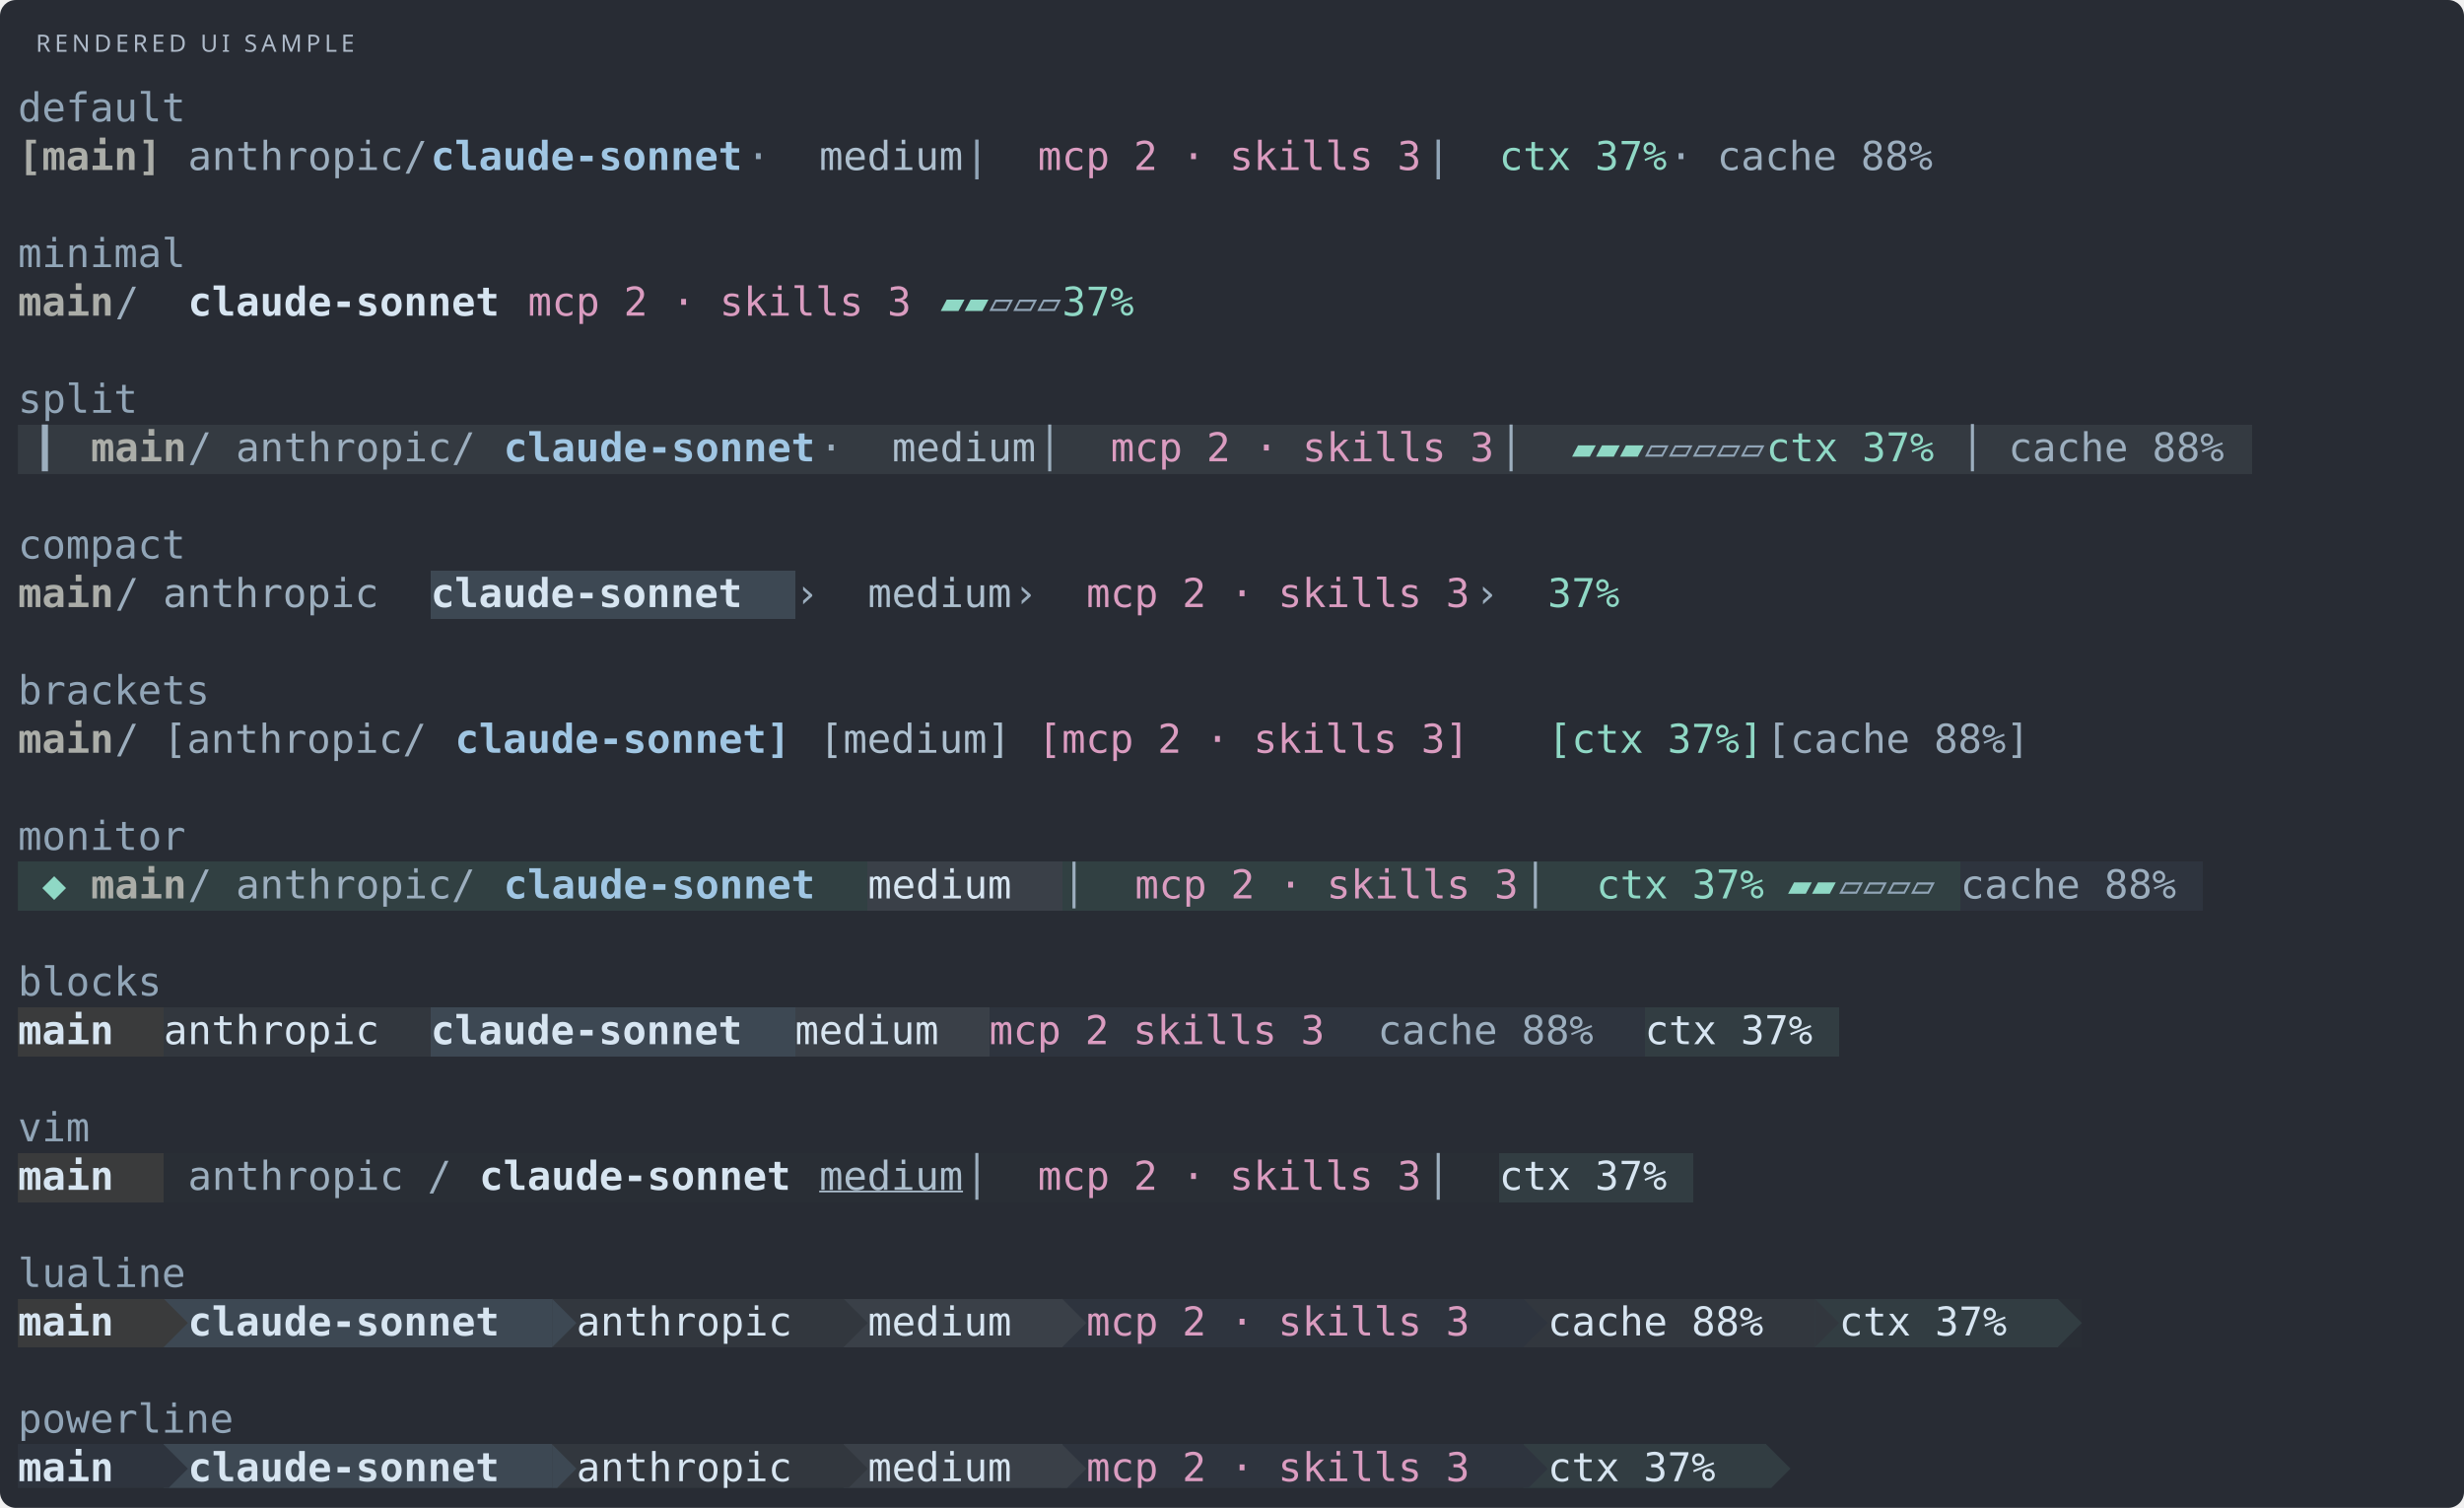
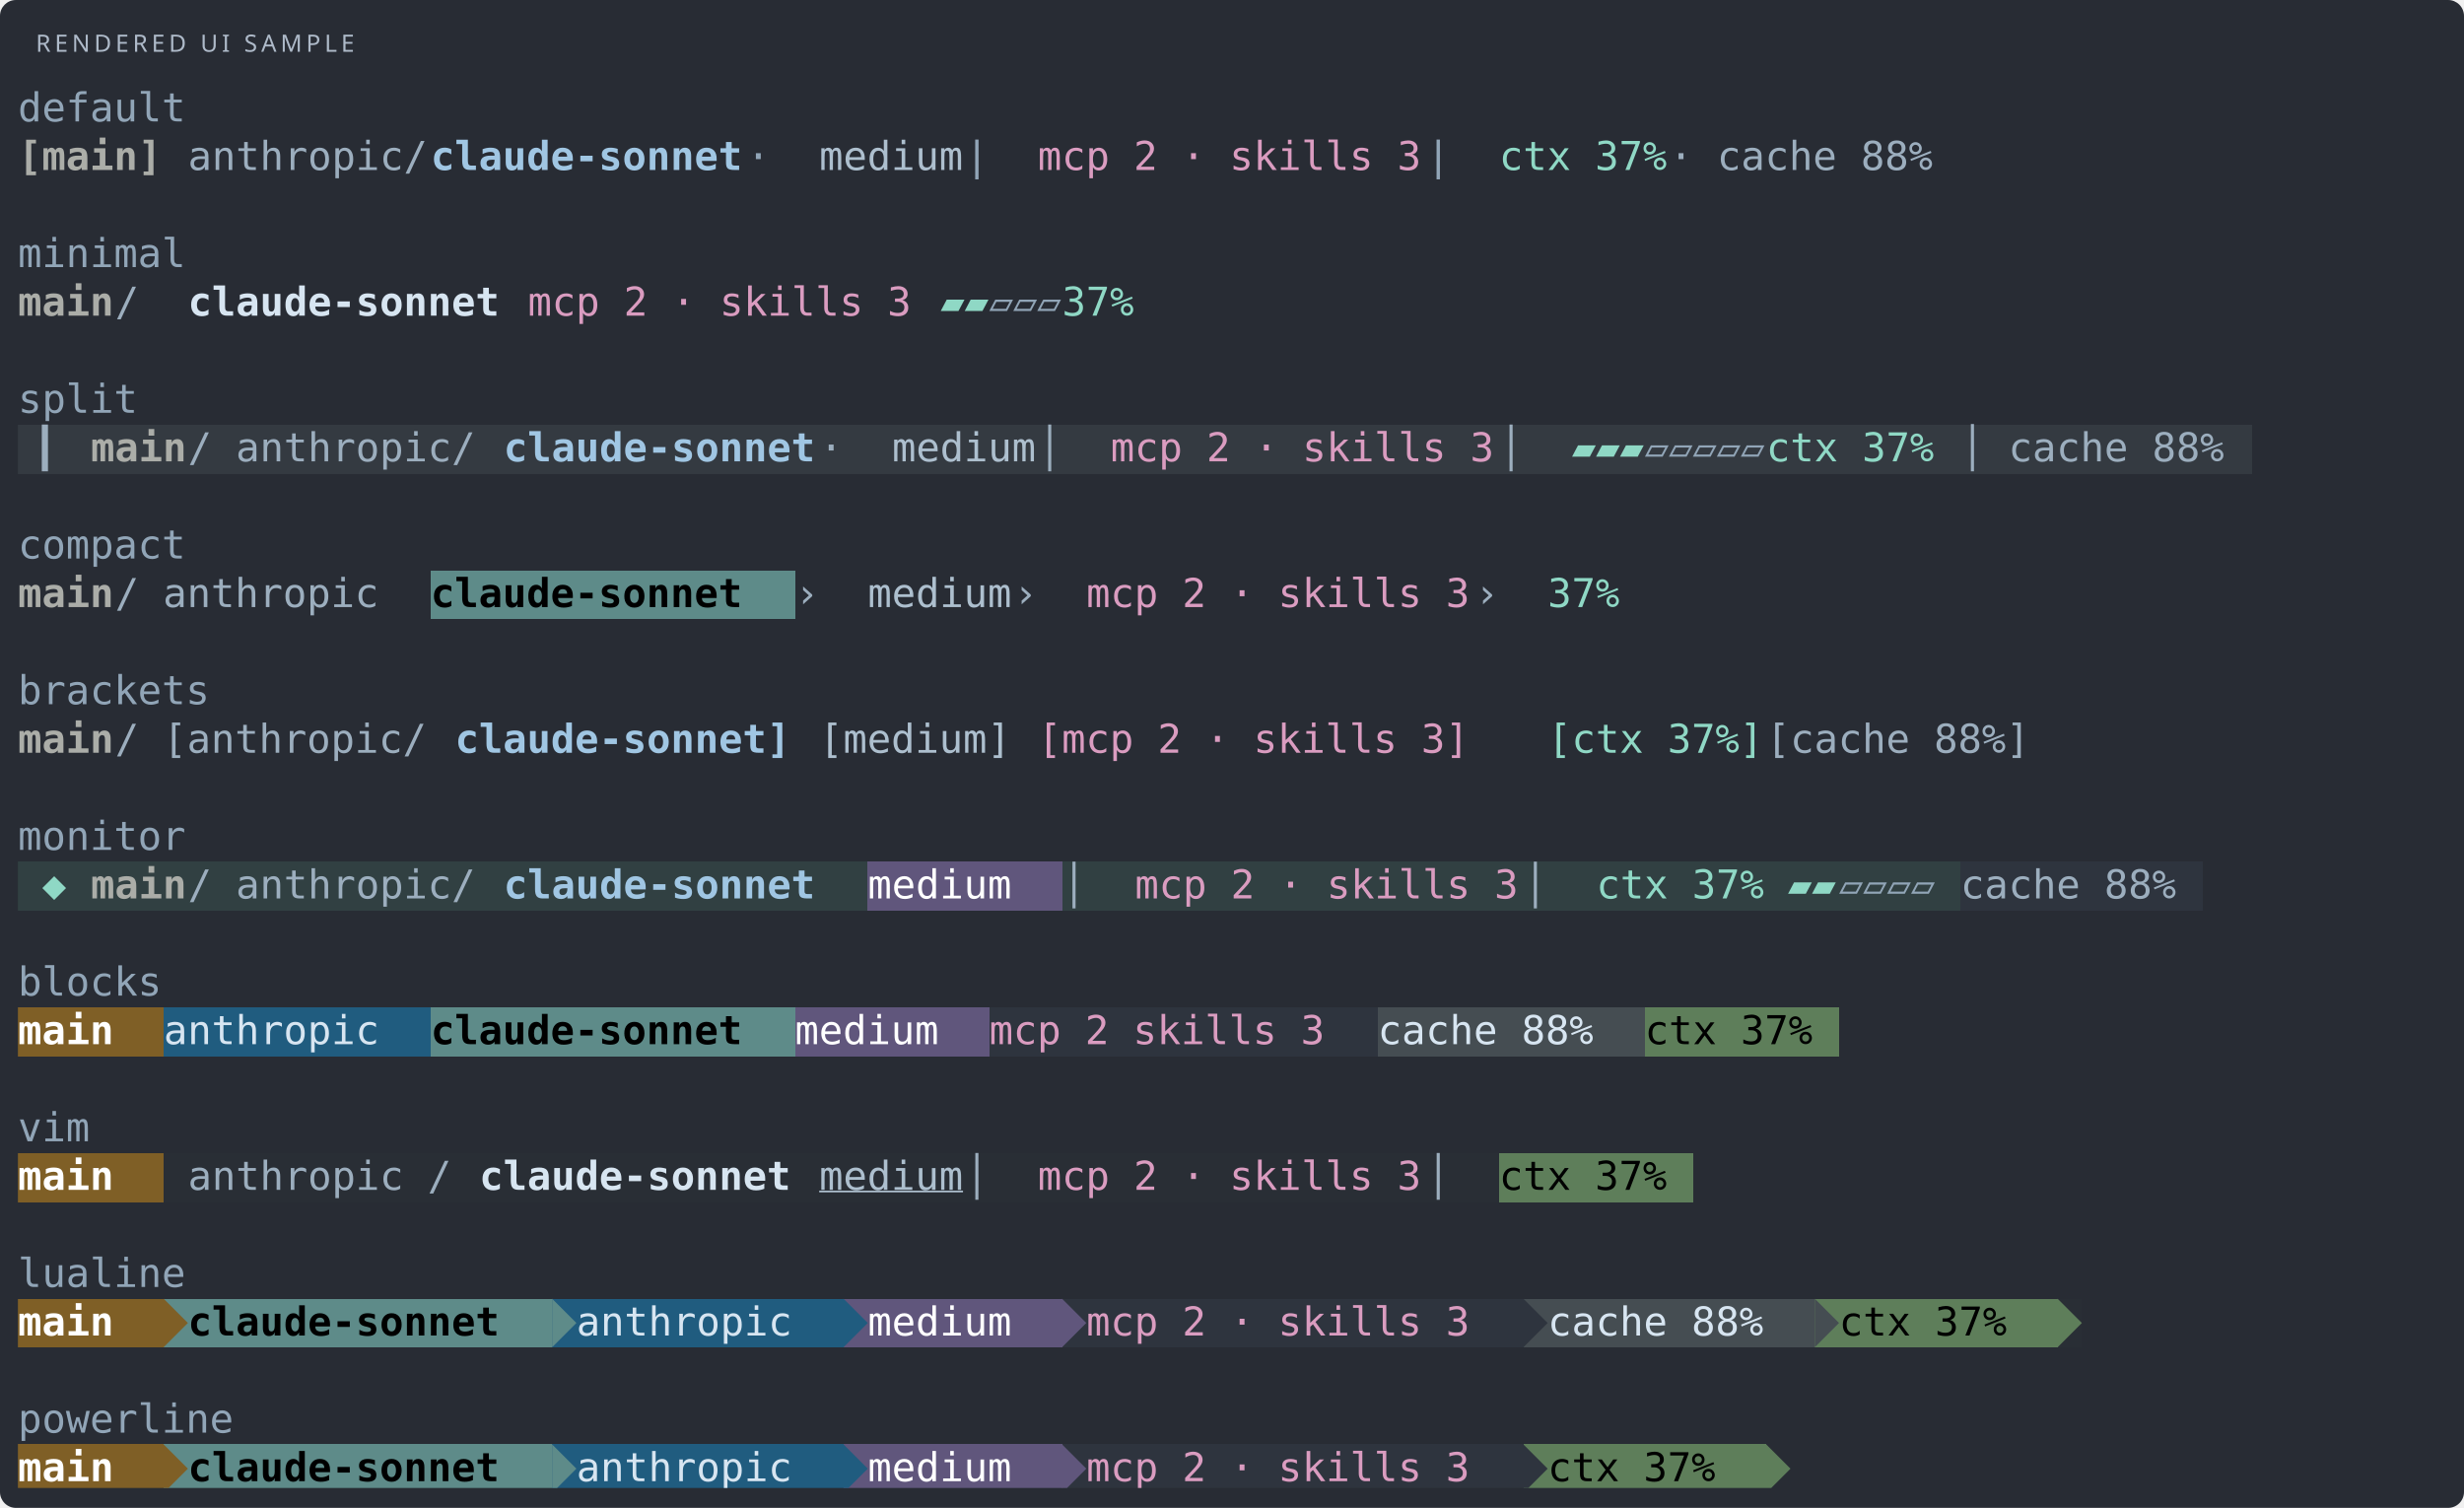
<svg xmlns="http://www.w3.org/2000/svg" viewBox="0 0 1238 757.6">
  <style>
.appearance-statusbars-matrix {font-family:monospace;font-size:20px;line-height:24.4px}
.appearance-statusbars-r1 { fill: #91a5b7 }
.appearance-statusbars-r2 { fill: #abb2bf }
.appearance-statusbars-r3 { fill: #abada8;font-weight: bold }
.appearance-statusbars-r4 { fill: #9caebe }
.appearance-statusbars-r5 { fill: #a0c6e3;font-weight: bold }
.appearance-statusbars-r6 { fill: #adbfce }
.appearance-statusbars-r7 { fill: #da9cc0 }
.appearance-statusbars-r8 { fill: #8fd8c5 }
.appearance-statusbars-r9 { fill: #d7e5f1;font-weight: bold }
.appearance-statusbars-r10 { fill: #d7e5f1 }
- .appearance-statusbars-r11 { fill: #adbfce;text-decoration: underline; }
- .appearance-statusbars-r12 { fill: #3a3b3c }
- .appearance-statusbars-r13 { fill: #3d4853 }
- .appearance-statusbars-r14 { fill: #32373e }
- .appearance-statusbars-r15 { fill: #3a4048 }
- .appearance-statusbars-r16 { fill: #2e343e }
- .appearance-statusbars-r17 { fill: #323d42 }
+ .appearance-statusbars-r11 { fill: #000000;font-weight: bold }
+ .appearance-statusbars-r12 { fill: #ffffff }
+ .appearance-statusbars-r13 { fill: #ffffff;font-weight: bold }
+ .appearance-statusbars-r14 { fill: #000000 }
+ .appearance-statusbars-r15 { fill: #adbfce;text-decoration: underline; }
+ .appearance-statusbars-r16 { fill: #7f5f26 }
+ .appearance-statusbars-r17 { fill: #5e8b89 }
+ .appearance-statusbars-r18 { fill: #205c7f }
+ .appearance-statusbars-r19 { fill: #60567c }
+ .appearance-statusbars-r20 { fill: #2e343e }
+ .appearance-statusbars-r21 { fill: #454d52 }
+ .appearance-statusbars-r22 { fill: #5e7e5a }
</style>
  <defs>
    <clipPath id="appearance-statusbars-clip-terminal">
      <rect width="1219.0" height="706.6" />
    </clipPath>
    <clipPath id="appearance-statusbars-line-0">
      <rect x="0" y="1.5" width="1220" height="24.65" />
    </clipPath>
    <clipPath id="appearance-statusbars-line-1">
      <rect x="0" y="25.9" width="1220" height="24.65" />
    </clipPath>
    <clipPath id="appearance-statusbars-line-2">
      <rect x="0" y="50.3" width="1220" height="24.65" />
    </clipPath>
    <clipPath id="appearance-statusbars-line-3">
      <rect x="0" y="74.7" width="1220" height="24.65" />
    </clipPath>
    <clipPath id="appearance-statusbars-line-4">
      <rect x="0" y="99.1" width="1220" height="24.65" />
    </clipPath>
    <clipPath id="appearance-statusbars-line-5">
      <rect x="0" y="123.5" width="1220" height="24.65" />
    </clipPath>
    <clipPath id="appearance-statusbars-line-6">
      <rect x="0" y="147.9" width="1220" height="24.65" />
    </clipPath>
    <clipPath id="appearance-statusbars-line-7">
      <rect x="0" y="172.3" width="1220" height="24.65" />
    </clipPath>
    <clipPath id="appearance-statusbars-line-8">
      <rect x="0" y="196.7" width="1220" height="24.65" />
    </clipPath>
    <clipPath id="appearance-statusbars-line-9">
      <rect x="0" y="221.1" width="1220" height="24.65" />
    </clipPath>
    <clipPath id="appearance-statusbars-line-10">
      <rect x="0" y="245.5" width="1220" height="24.65" />
    </clipPath>
    <clipPath id="appearance-statusbars-line-11">
      <rect x="0" y="269.9" width="1220" height="24.65" />
    </clipPath>
    <clipPath id="appearance-statusbars-line-12">
      <rect x="0" y="294.3" width="1220" height="24.65" />
    </clipPath>
    <clipPath id="appearance-statusbars-line-13">
      <rect x="0" y="318.7" width="1220" height="24.65" />
    </clipPath>
    <clipPath id="appearance-statusbars-line-14">
      <rect x="0" y="343.1" width="1220" height="24.65" />
    </clipPath>
    <clipPath id="appearance-statusbars-line-15">
      <rect x="0" y="367.5" width="1220" height="24.65" />
    </clipPath>
    <clipPath id="appearance-statusbars-line-16">
      <rect x="0" y="391.9" width="1220" height="24.65" />
    </clipPath>
    <clipPath id="appearance-statusbars-line-17">
      <rect x="0" y="416.3" width="1220" height="24.65" />
    </clipPath>
    <clipPath id="appearance-statusbars-line-18">
      <rect x="0" y="440.7" width="1220" height="24.65" />
    </clipPath>
    <clipPath id="appearance-statusbars-line-19">
      <rect x="0" y="465.1" width="1220" height="24.65" />
    </clipPath>
    <clipPath id="appearance-statusbars-line-20">
      <rect x="0" y="489.5" width="1220" height="24.65" />
    </clipPath>
    <clipPath id="appearance-statusbars-line-21">
      <rect x="0" y="513.9" width="1220" height="24.65" />
    </clipPath>
    <clipPath id="appearance-statusbars-line-22">
      <rect x="0" y="538.3" width="1220" height="24.65" />
    </clipPath>
    <clipPath id="appearance-statusbars-line-23">
      <rect x="0" y="562.7" width="1220" height="24.65" />
    </clipPath>
    <clipPath id="appearance-statusbars-line-24">
      <rect x="0" y="587.1" width="1220" height="24.65" />
    </clipPath>
    <clipPath id="appearance-statusbars-line-25">
      <rect x="0" y="611.5" width="1220" height="24.65" />
    </clipPath>
    <clipPath id="appearance-statusbars-line-26">
      <rect x="0" y="635.9" width="1220" height="24.65" />
    </clipPath>
    <clipPath id="appearance-statusbars-line-27">
      <rect x="0" y="660.3" width="1220" height="24.65" />
    </clipPath>
  </defs>
  <rect width="1238" height="757.6" rx="8" fill="#282c34" />
  <text x="18" y="26" fill="#aebac9" font-family="sans-serif" font-size="12" letter-spacing="2">RENDERED UI SAMPLE</text>
  <g transform="translate(9, 41)" clip-path="url(#appearance-statusbars-clip-terminal)">
    <rect fill="#343a41" x="0" y="172.3" width="12.2" height="24.65" shape-rendering="crispEdges" />
    <rect fill="#343a41" x="12.2" y="172.3" width="24.4" height="24.65" shape-rendering="crispEdges" />
    <rect fill="#343a41" x="36.6" y="172.3" width="48.8" height="24.65" shape-rendering="crispEdges" />
    <rect fill="#343a41" x="85.4" y="172.3" width="158.6" height="24.65" shape-rendering="crispEdges" />
    <rect fill="#343a41" x="244" y="172.3" width="158.6" height="24.65" shape-rendering="crispEdges" />
    <rect fill="#343a41" x="402.6" y="172.3" width="36.6" height="24.65" shape-rendering="crispEdges" />
    <rect fill="#343a41" x="439.2" y="172.3" width="73.2" height="24.65" shape-rendering="crispEdges" />
    <rect fill="#343a41" x="512.4" y="172.3" width="36.6" height="24.65" shape-rendering="crispEdges" />
    <rect fill="#343a41" x="549" y="172.3" width="195.2" height="24.65" shape-rendering="crispEdges" />
    <rect fill="#343a41" x="744.2" y="172.3" width="36.6" height="24.65" shape-rendering="crispEdges" />
    <rect fill="#343a41" x="780.8" y="172.3" width="36.6" height="24.65" shape-rendering="crispEdges" />
    <rect fill="#343a41" x="817.4" y="172.3" width="61" height="24.65" shape-rendering="crispEdges" />
    <rect fill="#343a41" x="878.4" y="172.3" width="97.6" height="24.65" shape-rendering="crispEdges" />
    <rect fill="#343a41" x="976" y="172.3" width="146.4" height="24.65" shape-rendering="crispEdges" />
-     <rect fill="#3d4853" x="207.4" y="245.5" width="183" height="24.65" shape-rendering="crispEdges" />
+     <rect fill="#5e8b89" x="207.4" y="245.5" width="183" height="24.65" shape-rendering="crispEdges" />
    <rect fill="#314042" x="0" y="391.9" width="12.2" height="24.65" shape-rendering="crispEdges" />
    <rect fill="#314042" x="12.2" y="391.9" width="24.4" height="24.65" shape-rendering="crispEdges" />
    <rect fill="#314042" x="36.6" y="391.9" width="48.8" height="24.65" shape-rendering="crispEdges" />
    <rect fill="#314042" x="85.4" y="391.9" width="158.6" height="24.65" shape-rendering="crispEdges" />
    <rect fill="#314042" x="244" y="391.9" width="158.6" height="24.65" shape-rendering="crispEdges" />
    <rect fill="#314042" x="402.6" y="391.9" width="24.4" height="24.65" shape-rendering="crispEdges" />
-     <rect fill="#3a4048" x="427" y="391.9" width="97.6" height="24.65" shape-rendering="crispEdges" />
+     <rect fill="#60567c" x="427" y="391.9" width="97.6" height="24.65" shape-rendering="crispEdges" />
    <rect fill="#314042" x="524.6" y="391.9" width="36.6" height="24.65" shape-rendering="crispEdges" />
    <rect fill="#314042" x="561.2" y="391.9" width="195.2" height="24.65" shape-rendering="crispEdges" />
    <rect fill="#314042" x="756.4" y="391.9" width="36.6" height="24.65" shape-rendering="crispEdges" />
    <rect fill="#314042" x="793" y="391.9" width="122" height="24.65" shape-rendering="crispEdges" />
    <rect fill="#314042" x="915" y="391.9" width="48.8" height="24.65" shape-rendering="crispEdges" />
    <rect fill="#314042" x="963.8" y="391.9" width="12.2" height="24.65" shape-rendering="crispEdges" />
    <rect fill="#2e343e" x="976" y="391.9" width="122" height="24.65" shape-rendering="crispEdges" />
-     <rect fill="#3a3b3c" x="0" y="465.1" width="73.2" height="24.65" shape-rendering="crispEdges" />
-     <rect fill="#32373e" x="73.2" y="465.1" width="134.2" height="24.65" shape-rendering="crispEdges" />
-     <rect fill="#3d4853" x="207.4" y="465.1" width="183" height="24.65" shape-rendering="crispEdges" />
-     <rect fill="#3a4048" x="390.4" y="465.1" width="97.6" height="24.65" shape-rendering="crispEdges" />
+     <rect fill="#7f5f26" x="0" y="465.1" width="73.2" height="24.65" shape-rendering="crispEdges" />
+     <rect fill="#205c7f" x="73.2" y="465.1" width="134.2" height="24.65" shape-rendering="crispEdges" />
+     <rect fill="#5e8b89" x="207.4" y="465.1" width="183" height="24.65" shape-rendering="crispEdges" />
+     <rect fill="#60567c" x="390.4" y="465.1" width="97.6" height="24.65" shape-rendering="crispEdges" />
    <rect fill="#2e343e" x="488" y="465.1" width="195.2" height="24.65" shape-rendering="crispEdges" />
-     <rect fill="#2e343e" x="683.2" y="465.1" width="134.2" height="24.65" shape-rendering="crispEdges" />
-     <rect fill="#323d42" x="817.4" y="465.1" width="97.6" height="24.65" shape-rendering="crispEdges" />
-     <rect fill="#3a3b3c" x="0" y="538.3" width="73.2" height="24.65" shape-rendering="crispEdges" />
+     <rect fill="#454d52" x="683.2" y="465.1" width="134.2" height="24.65" shape-rendering="crispEdges" />
+     <rect fill="#5e7e5a" x="817.4" y="465.1" width="97.6" height="24.65" shape-rendering="crispEdges" />
+     <rect fill="#7f5f26" x="0" y="538.3" width="73.2" height="24.65" shape-rendering="crispEdges" />
    <rect fill="#292e35" x="73.2" y="538.3" width="12.2" height="24.65" shape-rendering="crispEdges" />
    <rect fill="#292e35" x="85.4" y="538.3" width="146.4" height="24.65" shape-rendering="crispEdges" />
    <rect fill="#292e35" x="231.8" y="538.3" width="158.6" height="24.65" shape-rendering="crispEdges" />
    <rect fill="#292e35" x="390.4" y="538.3" width="12.2" height="24.65" shape-rendering="crispEdges" />
    <rect fill="#292e35" x="402.6" y="538.3" width="73.2" height="24.65" shape-rendering="crispEdges" />
    <rect fill="#292e35" x="475.8" y="538.3" width="36.6" height="24.65" shape-rendering="crispEdges" />
    <rect fill="#292e35" x="512.4" y="538.3" width="195.2" height="24.65" shape-rendering="crispEdges" />
    <rect fill="#292e35" x="707.6" y="538.3" width="36.6" height="24.65" shape-rendering="crispEdges" />
-     <rect fill="#323d42" x="744.2" y="538.3" width="97.6" height="24.65" shape-rendering="crispEdges" />
-     <rect fill="#3a3b3c" x="0" y="611.5" width="73.2" height="24.65" shape-rendering="crispEdges" />
-     <rect fill="#3d4853" x="73.2" y="611.5" width="12.2" height="24.65" shape-rendering="crispEdges" />
-     <rect fill="#3d4853" x="85.4" y="611.5" width="183" height="24.65" shape-rendering="crispEdges" />
-     <rect fill="#32373e" x="268.4" y="611.5" width="12.2" height="24.65" shape-rendering="crispEdges" />
-     <rect fill="#32373e" x="280.6" y="611.5" width="134.2" height="24.65" shape-rendering="crispEdges" />
-     <rect fill="#3a4048" x="414.8" y="611.5" width="12.2" height="24.65" shape-rendering="crispEdges" />
-     <rect fill="#3a4048" x="427" y="611.5" width="97.6" height="24.65" shape-rendering="crispEdges" />
+     <rect fill="#5e7e5a" x="744.2" y="538.3" width="97.6" height="24.65" shape-rendering="crispEdges" />
+     <rect fill="#7f5f26" x="0" y="611.5" width="73.2" height="24.65" shape-rendering="crispEdges" />
+     <rect fill="#5e8b89" x="73.2" y="611.5" width="12.2" height="24.65" shape-rendering="crispEdges" />
+     <rect fill="#5e8b89" x="85.4" y="611.5" width="183" height="24.65" shape-rendering="crispEdges" />
+     <rect fill="#205c7f" x="268.4" y="611.5" width="12.2" height="24.65" shape-rendering="crispEdges" />
+     <rect fill="#205c7f" x="280.6" y="611.5" width="134.2" height="24.65" shape-rendering="crispEdges" />
+     <rect fill="#60567c" x="414.8" y="611.5" width="12.2" height="24.65" shape-rendering="crispEdges" />
+     <rect fill="#60567c" x="427" y="611.5" width="97.6" height="24.65" shape-rendering="crispEdges" />
    <rect fill="#2e343e" x="524.6" y="611.5" width="12.2" height="24.65" shape-rendering="crispEdges" />
    <rect fill="#2e343e" x="536.8" y="611.5" width="219.6" height="24.65" shape-rendering="crispEdges" />
-     <rect fill="#32373e" x="756.4" y="611.5" width="12.2" height="24.65" shape-rendering="crispEdges" />
-     <rect fill="#32373e" x="768.6" y="611.5" width="134.2" height="24.65" shape-rendering="crispEdges" />
-     <rect fill="#323d42" x="902.8" y="611.5" width="12.2" height="24.65" shape-rendering="crispEdges" />
-     <rect fill="#323d42" x="915" y="611.5" width="109.8" height="24.65" shape-rendering="crispEdges" />
+     <rect fill="#454d52" x="756.4" y="611.5" width="12.2" height="24.65" shape-rendering="crispEdges" />
+     <rect fill="#454d52" x="768.6" y="611.5" width="134.2" height="24.65" shape-rendering="crispEdges" />
+     <rect fill="#5e7e5a" x="902.8" y="611.5" width="12.2" height="24.65" shape-rendering="crispEdges" />
+     <rect fill="#5e7e5a" x="915" y="611.5" width="109.8" height="24.65" shape-rendering="crispEdges" />
    <rect fill="#292e35" x="1024.8" y="611.5" width="12.2" height="24.65" shape-rendering="crispEdges" />
-     <rect fill="#2e343e" x="0" y="684.7" width="73.2" height="24.65" shape-rendering="crispEdges" />
-     <rect fill="#3d4853" x="73.2" y="684.7" width="12.2" height="24.65" shape-rendering="crispEdges" />
-     <rect fill="#3d4853" x="85.4" y="684.7" width="183" height="24.65" shape-rendering="crispEdges" />
-     <rect fill="#32373e" x="268.4" y="684.7" width="12.2" height="24.65" shape-rendering="crispEdges" />
-     <rect fill="#32373e" x="280.6" y="684.7" width="134.2" height="24.65" shape-rendering="crispEdges" />
-     <rect fill="#3a4048" x="414.8" y="684.7" width="12.2" height="24.65" shape-rendering="crispEdges" />
-     <rect fill="#3a4048" x="427" y="684.7" width="97.6" height="24.65" shape-rendering="crispEdges" />
+     <rect fill="#7f5f26" x="0" y="684.7" width="73.2" height="24.65" shape-rendering="crispEdges" />
+     <rect fill="#5e8b89" x="73.2" y="684.7" width="12.2" height="24.65" shape-rendering="crispEdges" />
+     <rect fill="#5e8b89" x="85.4" y="684.7" width="183" height="24.65" shape-rendering="crispEdges" />
+     <rect fill="#205c7f" x="268.4" y="684.7" width="12.2" height="24.65" shape-rendering="crispEdges" />
+     <rect fill="#205c7f" x="280.6" y="684.7" width="134.2" height="24.65" shape-rendering="crispEdges" />
+     <rect fill="#60567c" x="414.8" y="684.7" width="12.2" height="24.65" shape-rendering="crispEdges" />
+     <rect fill="#60567c" x="427" y="684.7" width="97.6" height="24.65" shape-rendering="crispEdges" />
    <rect fill="#2e343e" x="524.6" y="684.7" width="12.2" height="24.65" shape-rendering="crispEdges" />
    <rect fill="#2e343e" x="536.8" y="684.7" width="219.6" height="24.65" shape-rendering="crispEdges" />
-     <rect fill="#323d42" x="756.4" y="684.7" width="12.2" height="24.65" shape-rendering="crispEdges" />
-     <rect fill="#323d42" x="768.6" y="684.7" width="109.8" height="24.65" shape-rendering="crispEdges" />
+     <rect fill="#5e7e5a" x="756.4" y="684.7" width="12.2" height="24.65" shape-rendering="crispEdges" />
+     <rect fill="#5e7e5a" x="768.6" y="684.7" width="109.8" height="24.65" shape-rendering="crispEdges" />
    <g class="appearance-statusbars-matrix">
      <text class="appearance-statusbars-r1" x="0" y="20" textLength="85.4" clip-path="url(#appearance-statusbars-line-0)">default</text>
      <text class="appearance-statusbars-r2" x="1220" y="20" textLength="12.2" clip-path="url(#appearance-statusbars-line-0)">
</text>
      <text class="appearance-statusbars-r3" x="0" y="44.4" textLength="85.4" clip-path="url(#appearance-statusbars-line-1)">[main] </text>
      <text class="appearance-statusbars-r4" x="85.4" y="44.4" textLength="122" clip-path="url(#appearance-statusbars-line-1)">anthropic/</text>
      <text class="appearance-statusbars-r5" x="207.4" y="44.4" textLength="158.6" clip-path="url(#appearance-statusbars-line-1)">claude-sonnet</text>
      <text class="appearance-statusbars-r1" x="366" y="44.4" textLength="36.6" clip-path="url(#appearance-statusbars-line-1)"> · </text>
      <text class="appearance-statusbars-r6" x="402.6" y="44.4" textLength="73.2" clip-path="url(#appearance-statusbars-line-1)">medium</text>
      <text class="appearance-statusbars-r1" x="475.8" y="44.4" textLength="36.6" clip-path="url(#appearance-statusbars-line-1)"> | </text>
      <text class="appearance-statusbars-r7" x="512.4" y="44.4" textLength="195.2" clip-path="url(#appearance-statusbars-line-1)">mcp 2 · skills 3</text>
      <text class="appearance-statusbars-r1" x="707.6" y="44.4" textLength="36.6" clip-path="url(#appearance-statusbars-line-1)"> | </text>
      <text class="appearance-statusbars-r8" x="744.2" y="44.4" textLength="85.4" clip-path="url(#appearance-statusbars-line-1)">ctx 37%</text>
      <text class="appearance-statusbars-r4" x="829.6" y="44.4" textLength="146.4" clip-path="url(#appearance-statusbars-line-1)"> · cache 88%</text>
      <text class="appearance-statusbars-r2" x="1220" y="44.4" textLength="12.2" clip-path="url(#appearance-statusbars-line-1)">
</text>
      <text class="appearance-statusbars-r2" x="1220" y="68.8" textLength="12.2" clip-path="url(#appearance-statusbars-line-2)">
</text>
      <text class="appearance-statusbars-r1" x="0" y="93.2" textLength="85.4" clip-path="url(#appearance-statusbars-line-3)">minimal</text>
      <text class="appearance-statusbars-r2" x="1220" y="93.2" textLength="12.2" clip-path="url(#appearance-statusbars-line-3)">
</text>
      <text class="appearance-statusbars-r3" x="0" y="117.6" textLength="48.8" clip-path="url(#appearance-statusbars-line-4)">main</text>
      <text class="appearance-statusbars-r4" x="48.8" y="117.6" textLength="36.6" clip-path="url(#appearance-statusbars-line-4)"> / </text>
      <text class="appearance-statusbars-r9" x="85.4" y="117.6" textLength="158.6" clip-path="url(#appearance-statusbars-line-4)">claude-sonnet</text>
      <text class="appearance-statusbars-r7" x="256.2" y="117.6" textLength="195.2" clip-path="url(#appearance-statusbars-line-4)">mcp 2 · skills 3</text>
      <text class="appearance-statusbars-r8" x="463.6" y="117.6" textLength="24.4" clip-path="url(#appearance-statusbars-line-4)">▰▰</text>
      <text class="appearance-statusbars-r1" x="488" y="117.6" textLength="36.6" clip-path="url(#appearance-statusbars-line-4)">▱▱▱</text>
      <text class="appearance-statusbars-r8" x="524.6" y="117.6" textLength="48.8" clip-path="url(#appearance-statusbars-line-4)"> 37%</text>
      <text class="appearance-statusbars-r2" x="1220" y="117.6" textLength="12.2" clip-path="url(#appearance-statusbars-line-4)">
</text>
      <text class="appearance-statusbars-r2" x="1220" y="142" textLength="12.2" clip-path="url(#appearance-statusbars-line-5)">
</text>
      <text class="appearance-statusbars-r1" x="0" y="166.4" textLength="61" clip-path="url(#appearance-statusbars-line-6)">split</text>
      <text class="appearance-statusbars-r2" x="1220" y="166.4" textLength="12.2" clip-path="url(#appearance-statusbars-line-6)">
</text>
      <text class="appearance-statusbars-r4" x="12.2" y="190.8" textLength="24.4" clip-path="url(#appearance-statusbars-line-7)">▎ </text>
      <text class="appearance-statusbars-r3" x="36.6" y="190.8" textLength="48.8" clip-path="url(#appearance-statusbars-line-7)">main</text>
      <text class="appearance-statusbars-r4" x="85.4" y="190.8" textLength="158.6" clip-path="url(#appearance-statusbars-line-7)"> / anthropic/</text>
      <text class="appearance-statusbars-r5" x="244" y="190.8" textLength="158.6" clip-path="url(#appearance-statusbars-line-7)">claude-sonnet</text>
      <text class="appearance-statusbars-r4" x="402.6" y="190.8" textLength="36.6" clip-path="url(#appearance-statusbars-line-7)"> · </text>
      <text class="appearance-statusbars-r6" x="439.2" y="190.8" textLength="73.2" clip-path="url(#appearance-statusbars-line-7)">medium</text>
      <text class="appearance-statusbars-r4" x="512.4" y="190.8" textLength="36.6" clip-path="url(#appearance-statusbars-line-7)"> │ </text>
      <text class="appearance-statusbars-r7" x="549" y="190.8" textLength="195.2" clip-path="url(#appearance-statusbars-line-7)">mcp 2 · skills 3</text>
      <text class="appearance-statusbars-r4" x="744.2" y="190.8" textLength="36.6" clip-path="url(#appearance-statusbars-line-7)"> │ </text>
      <text class="appearance-statusbars-r8" x="780.8" y="190.8" textLength="36.6" clip-path="url(#appearance-statusbars-line-7)">▰▰▰</text>
      <text class="appearance-statusbars-r1" x="817.4" y="190.8" textLength="61" clip-path="url(#appearance-statusbars-line-7)">▱▱▱▱▱</text>
      <text class="appearance-statusbars-r8" x="878.4" y="190.8" textLength="97.6" clip-path="url(#appearance-statusbars-line-7)"> ctx 37%</text>
      <text class="appearance-statusbars-r4" x="976" y="190.8" textLength="146.4" clip-path="url(#appearance-statusbars-line-7)"> │ cache 88%</text>
      <text class="appearance-statusbars-r2" x="1220" y="190.8" textLength="12.2" clip-path="url(#appearance-statusbars-line-7)">
</text>
      <text class="appearance-statusbars-r2" x="1220" y="215.2" textLength="12.2" clip-path="url(#appearance-statusbars-line-8)">
</text>
      <text class="appearance-statusbars-r1" x="0" y="239.6" textLength="85.4" clip-path="url(#appearance-statusbars-line-9)">compact</text>
      <text class="appearance-statusbars-r2" x="1220" y="239.6" textLength="12.2" clip-path="url(#appearance-statusbars-line-9)">
</text>
      <text class="appearance-statusbars-r3" x="0" y="264" textLength="48.8" clip-path="url(#appearance-statusbars-line-10)">main</text>
      <text class="appearance-statusbars-r4" x="48.8" y="264" textLength="158.6" clip-path="url(#appearance-statusbars-line-10)"> / anthropic </text>
-       <text class="appearance-statusbars-r9" x="207.4" y="264" textLength="183" clip-path="url(#appearance-statusbars-line-10)"> claude-sonnet </text>
+       <text class="appearance-statusbars-r11" x="207.4" y="264" textLength="183" clip-path="url(#appearance-statusbars-line-10)"> claude-sonnet </text>
      <text class="appearance-statusbars-r4" x="390.4" y="264" textLength="36.6" clip-path="url(#appearance-statusbars-line-10)"> › </text>
      <text class="appearance-statusbars-r6" x="427" y="264" textLength="73.2" clip-path="url(#appearance-statusbars-line-10)">medium</text>
      <text class="appearance-statusbars-r4" x="500.2" y="264" textLength="36.6" clip-path="url(#appearance-statusbars-line-10)"> › </text>
      <text class="appearance-statusbars-r7" x="536.8" y="264" textLength="195.2" clip-path="url(#appearance-statusbars-line-10)">mcp 2 · skills 3</text>
      <text class="appearance-statusbars-r4" x="732" y="264" textLength="36.6" clip-path="url(#appearance-statusbars-line-10)"> › </text>
      <text class="appearance-statusbars-r8" x="768.6" y="264" textLength="36.6" clip-path="url(#appearance-statusbars-line-10)">37%</text>
      <text class="appearance-statusbars-r2" x="1220" y="264" textLength="12.2" clip-path="url(#appearance-statusbars-line-10)">
</text>
      <text class="appearance-statusbars-r2" x="1220" y="288.4" textLength="12.2" clip-path="url(#appearance-statusbars-line-11)">
</text>
      <text class="appearance-statusbars-r1" x="0" y="312.8" textLength="97.6" clip-path="url(#appearance-statusbars-line-12)">brackets</text>
      <text class="appearance-statusbars-r2" x="1220" y="312.8" textLength="12.2" clip-path="url(#appearance-statusbars-line-12)">
</text>
      <text class="appearance-statusbars-r3" x="0" y="337.2" textLength="48.8" clip-path="url(#appearance-statusbars-line-13)">main</text>
      <text class="appearance-statusbars-r4" x="48.8" y="337.2" textLength="170.8" clip-path="url(#appearance-statusbars-line-13)"> / [anthropic/</text>
      <text class="appearance-statusbars-r5" x="219.6" y="337.2" textLength="170.8" clip-path="url(#appearance-statusbars-line-13)">claude-sonnet]</text>
      <text class="appearance-statusbars-r6" x="402.6" y="337.2" textLength="97.6" clip-path="url(#appearance-statusbars-line-13)">[medium]</text>
      <text class="appearance-statusbars-r7" x="512.4" y="337.2" textLength="244" clip-path="url(#appearance-statusbars-line-13)"> [mcp 2 · skills 3] </text>
      <text class="appearance-statusbars-r8" x="768.6" y="337.2" textLength="109.8" clip-path="url(#appearance-statusbars-line-13)">[ctx 37%]</text>
      <text class="appearance-statusbars-r4" x="878.4" y="337.2" textLength="146.4" clip-path="url(#appearance-statusbars-line-13)"> [cache 88%]</text>
      <text class="appearance-statusbars-r2" x="1220" y="337.2" textLength="12.2" clip-path="url(#appearance-statusbars-line-13)">
</text>
      <text class="appearance-statusbars-r2" x="1220" y="361.6" textLength="12.2" clip-path="url(#appearance-statusbars-line-14)">
</text>
      <text class="appearance-statusbars-r1" x="0" y="386" textLength="85.4" clip-path="url(#appearance-statusbars-line-15)">monitor</text>
      <text class="appearance-statusbars-r2" x="1220" y="386" textLength="12.2" clip-path="url(#appearance-statusbars-line-15)">
</text>
      <text class="appearance-statusbars-r8" x="12.2" y="410.4" textLength="24.4" clip-path="url(#appearance-statusbars-line-16)">◆ </text>
      <text class="appearance-statusbars-r3" x="36.6" y="410.4" textLength="48.8" clip-path="url(#appearance-statusbars-line-16)">main</text>
      <text class="appearance-statusbars-r4" x="85.4" y="410.4" textLength="158.6" clip-path="url(#appearance-statusbars-line-16)"> / anthropic/</text>
      <text class="appearance-statusbars-r5" x="244" y="410.4" textLength="158.6" clip-path="url(#appearance-statusbars-line-16)">claude-sonnet</text>
-       <text class="appearance-statusbars-r10" x="427" y="410.4" textLength="97.6" clip-path="url(#appearance-statusbars-line-16)"> medium </text>
+       <text class="appearance-statusbars-r12" x="427" y="410.4" textLength="97.6" clip-path="url(#appearance-statusbars-line-16)"> medium </text>
      <text class="appearance-statusbars-r4" x="524.6" y="410.4" textLength="36.6" clip-path="url(#appearance-statusbars-line-16)"> │ </text>
      <text class="appearance-statusbars-r7" x="561.2" y="410.4" textLength="195.2" clip-path="url(#appearance-statusbars-line-16)">mcp 2 · skills 3</text>
      <text class="appearance-statusbars-r4" x="756.4" y="410.4" textLength="36.6" clip-path="url(#appearance-statusbars-line-16)"> │ </text>
      <text class="appearance-statusbars-r8" x="793" y="410.4" textLength="122" clip-path="url(#appearance-statusbars-line-16)">ctx 37% ▰▰</text>
      <text class="appearance-statusbars-r1" x="915" y="410.4" textLength="48.8" clip-path="url(#appearance-statusbars-line-16)">▱▱▱▱</text>
      <text class="appearance-statusbars-r4" x="976" y="410.4" textLength="122" clip-path="url(#appearance-statusbars-line-16)"> cache 88%</text>
      <text class="appearance-statusbars-r2" x="1220" y="410.4" textLength="12.2" clip-path="url(#appearance-statusbars-line-16)">
</text>
      <text class="appearance-statusbars-r2" x="1220" y="434.8" textLength="12.2" clip-path="url(#appearance-statusbars-line-17)">
</text>
      <text class="appearance-statusbars-r1" x="0" y="459.2" textLength="73.2" clip-path="url(#appearance-statusbars-line-18)">blocks</text>
      <text class="appearance-statusbars-r2" x="1220" y="459.2" textLength="12.2" clip-path="url(#appearance-statusbars-line-18)">
</text>
-       <text class="appearance-statusbars-r9" x="0" y="483.6" textLength="73.2" clip-path="url(#appearance-statusbars-line-19)"> main </text>
+       <text class="appearance-statusbars-r13" x="0" y="483.6" textLength="73.2" clip-path="url(#appearance-statusbars-line-19)"> main </text>
      <text class="appearance-statusbars-r10" x="73.2" y="483.6" textLength="134.2" clip-path="url(#appearance-statusbars-line-19)"> anthropic </text>
-       <text class="appearance-statusbars-r9" x="207.4" y="483.6" textLength="183" clip-path="url(#appearance-statusbars-line-19)"> claude-sonnet </text>
-       <text class="appearance-statusbars-r10" x="390.4" y="483.6" textLength="97.6" clip-path="url(#appearance-statusbars-line-19)"> medium </text>
+       <text class="appearance-statusbars-r11" x="207.4" y="483.6" textLength="183" clip-path="url(#appearance-statusbars-line-19)"> claude-sonnet </text>
+       <text class="appearance-statusbars-r12" x="390.4" y="483.6" textLength="97.6" clip-path="url(#appearance-statusbars-line-19)"> medium </text>
      <text class="appearance-statusbars-r7" x="488" y="483.6" textLength="195.2" clip-path="url(#appearance-statusbars-line-19)"> mcp 2 skills 3 </text>
-       <text class="appearance-statusbars-r4" x="683.2" y="483.6" textLength="134.2" clip-path="url(#appearance-statusbars-line-19)"> cache 88% </text>
-       <text class="appearance-statusbars-r10" x="817.4" y="483.6" textLength="97.6" clip-path="url(#appearance-statusbars-line-19)"> ctx 37%</text>
+       <text class="appearance-statusbars-r10" x="683.2" y="483.6" textLength="134.2" clip-path="url(#appearance-statusbars-line-19)"> cache 88% </text>
+       <text class="appearance-statusbars-r14" x="817.4" y="483.6" textLength="97.6" clip-path="url(#appearance-statusbars-line-19)"> ctx 37%</text>
      <text class="appearance-statusbars-r2" x="1220" y="483.6" textLength="12.2" clip-path="url(#appearance-statusbars-line-19)">
</text>
      <text class="appearance-statusbars-r2" x="1220" y="508" textLength="12.2" clip-path="url(#appearance-statusbars-line-20)">
</text>
      <text class="appearance-statusbars-r1" x="0" y="532.4" textLength="36.6" clip-path="url(#appearance-statusbars-line-21)">vim</text>
      <text class="appearance-statusbars-r2" x="1220" y="532.4" textLength="12.2" clip-path="url(#appearance-statusbars-line-21)">
</text>
-       <text class="appearance-statusbars-r9" x="0" y="556.8" textLength="73.2" clip-path="url(#appearance-statusbars-line-22)"> main </text>
+       <text class="appearance-statusbars-r13" x="0" y="556.8" textLength="73.2" clip-path="url(#appearance-statusbars-line-22)"> main </text>
      <text class="appearance-statusbars-r4" x="85.4" y="556.8" textLength="146.4" clip-path="url(#appearance-statusbars-line-22)">anthropic / </text>
      <text class="appearance-statusbars-r9" x="231.8" y="556.8" textLength="158.6" clip-path="url(#appearance-statusbars-line-22)">claude-sonnet</text>
-       <text class="appearance-statusbars-r11" x="402.6" y="556.8" textLength="73.2" clip-path="url(#appearance-statusbars-line-22)">medium</text>
+       <text class="appearance-statusbars-r15" x="402.6" y="556.8" textLength="73.2" clip-path="url(#appearance-statusbars-line-22)">medium</text>
      <text class="appearance-statusbars-r4" x="475.8" y="556.8" textLength="36.6" clip-path="url(#appearance-statusbars-line-22)"> │ </text>
      <text class="appearance-statusbars-r7" x="512.4" y="556.8" textLength="195.2" clip-path="url(#appearance-statusbars-line-22)">mcp 2 · skills 3</text>
      <text class="appearance-statusbars-r4" x="707.6" y="556.8" textLength="36.6" clip-path="url(#appearance-statusbars-line-22)"> │ </text>
-       <text class="appearance-statusbars-r10" x="744.2" y="556.8" textLength="97.6" clip-path="url(#appearance-statusbars-line-22)"> ctx 37%</text>
+       <text class="appearance-statusbars-r14" x="744.2" y="556.8" textLength="97.6" clip-path="url(#appearance-statusbars-line-22)"> ctx 37%</text>
      <text class="appearance-statusbars-r2" x="1220" y="556.8" textLength="12.2" clip-path="url(#appearance-statusbars-line-22)">
</text>
      <text class="appearance-statusbars-r2" x="1220" y="581.2" textLength="12.2" clip-path="url(#appearance-statusbars-line-23)">
</text>
      <text class="appearance-statusbars-r1" x="0" y="605.6" textLength="85.4" clip-path="url(#appearance-statusbars-line-24)">lualine</text>
      <text class="appearance-statusbars-r2" x="1220" y="605.6" textLength="12.2" clip-path="url(#appearance-statusbars-line-24)">
</text>
-       <text class="appearance-statusbars-r9" x="0" y="630" textLength="73.2" clip-path="url(#appearance-statusbars-line-25)"> main </text>
-       <path class="appearance-statusbars-r12" transform="translate(73.2,611.5)" d="M0 0 L12.2 12.2 L0 24.4 Z" />
-       <text class="appearance-statusbars-r9" x="85.4" y="630" textLength="183" clip-path="url(#appearance-statusbars-line-25)"> claude-sonnet </text>
-       <path class="appearance-statusbars-r13" transform="translate(268.4,611.5)" d="M0 0 L12.2 12.2 L0 24.4 Z" />
+       <text class="appearance-statusbars-r13" x="0" y="630" textLength="73.2" clip-path="url(#appearance-statusbars-line-25)"> main </text>
+       <path class="appearance-statusbars-r16" transform="translate(73.2,611.5)" d="M0 0 L12.2 12.2 L0 24.4 Z" />
+       <text class="appearance-statusbars-r11" x="85.4" y="630" textLength="183" clip-path="url(#appearance-statusbars-line-25)"> claude-sonnet </text>
+       <path class="appearance-statusbars-r17" transform="translate(268.4,611.5)" d="M0 0 L12.2 12.2 L0 24.4 Z" />
      <text class="appearance-statusbars-r10" x="280.6" y="630" textLength="134.2" clip-path="url(#appearance-statusbars-line-25)"> anthropic </text>
-       <path class="appearance-statusbars-r14" transform="translate(414.8,611.5)" d="M0 0 L12.2 12.2 L0 24.4 Z" />
-       <text class="appearance-statusbars-r10" x="427" y="630" textLength="97.6" clip-path="url(#appearance-statusbars-line-25)"> medium </text>
-       <path class="appearance-statusbars-r15" transform="translate(524.6,611.5)" d="M0 0 L12.2 12.2 L0 24.4 Z" />
+       <path class="appearance-statusbars-r18" transform="translate(414.8,611.5)" d="M0 0 L12.2 12.2 L0 24.4 Z" />
+       <text class="appearance-statusbars-r12" x="427" y="630" textLength="97.6" clip-path="url(#appearance-statusbars-line-25)"> medium </text>
+       <path class="appearance-statusbars-r19" transform="translate(524.6,611.5)" d="M0 0 L12.2 12.2 L0 24.4 Z" />
      <text class="appearance-statusbars-r7" x="536.8" y="630" textLength="219.6" clip-path="url(#appearance-statusbars-line-25)"> mcp 2 · skills 3 </text>
-       <path class="appearance-statusbars-r16" transform="translate(756.4,611.5)" d="M0 0 L12.2 12.2 L0 24.4 Z" />
+       <path class="appearance-statusbars-r20" transform="translate(756.4,611.5)" d="M0 0 L12.2 12.2 L0 24.4 Z" />
      <text class="appearance-statusbars-r10" x="768.6" y="630" textLength="134.2" clip-path="url(#appearance-statusbars-line-25)"> cache 88% </text>
-       <path class="appearance-statusbars-r14" transform="translate(902.8,611.5)" d="M0 0 L12.2 12.2 L0 24.4 Z" />
-       <text class="appearance-statusbars-r10" x="915" y="630" textLength="109.8" clip-path="url(#appearance-statusbars-line-25)"> ctx 37% </text>
-       <path class="appearance-statusbars-r17" transform="translate(1024.8,611.5)" d="M0 0 L12.2 12.2 L0 24.4 Z" />
+       <path class="appearance-statusbars-r21" transform="translate(902.8,611.5)" d="M0 0 L12.2 12.2 L0 24.4 Z" />
+       <text class="appearance-statusbars-r14" x="915" y="630" textLength="109.8" clip-path="url(#appearance-statusbars-line-25)"> ctx 37% </text>
+       <path class="appearance-statusbars-r22" transform="translate(1024.8,611.5)" d="M0 0 L12.2 12.2 L0 24.4 Z" />
      <text class="appearance-statusbars-r2" x="1220" y="630" textLength="12.2" clip-path="url(#appearance-statusbars-line-25)">
</text>
      <text class="appearance-statusbars-r2" x="1220" y="654.4" textLength="12.2" clip-path="url(#appearance-statusbars-line-26)">
</text>
      <text class="appearance-statusbars-r1" x="0" y="678.8" textLength="109.8" clip-path="url(#appearance-statusbars-line-27)">powerline</text>
      <text class="appearance-statusbars-r2" x="1220" y="678.8" textLength="12.2" clip-path="url(#appearance-statusbars-line-27)">
</text>
-       <text class="appearance-statusbars-r9" x="0" y="703.2" textLength="73.2" clip-path="url(#appearance-statusbars-line-28)"> main </text>
+       <text class="appearance-statusbars-r13" x="0" y="703.2" textLength="73.2" clip-path="url(#appearance-statusbars-line-28)"> main </text>
      <path class="appearance-statusbars-r16" transform="translate(73.2,684.7)" d="M0 0 L12.2 12.2 L0 24.4 Z" />
-       <text class="appearance-statusbars-r9" x="85.4" y="703.2" textLength="183" clip-path="url(#appearance-statusbars-line-28)"> claude-sonnet </text>
-       <path class="appearance-statusbars-r13" transform="translate(268.4,684.7)" d="M0 0 L12.2 12.2 L0 24.4 Z" />
+       <text class="appearance-statusbars-r11" x="85.4" y="703.2" textLength="183" clip-path="url(#appearance-statusbars-line-28)"> claude-sonnet </text>
+       <path class="appearance-statusbars-r17" transform="translate(268.4,684.7)" d="M0 0 L12.2 12.2 L0 24.4 Z" />
      <text class="appearance-statusbars-r10" x="280.6" y="703.2" textLength="134.2" clip-path="url(#appearance-statusbars-line-28)"> anthropic </text>
-       <path class="appearance-statusbars-r14" transform="translate(414.8,684.7)" d="M0 0 L12.2 12.2 L0 24.4 Z" />
-       <text class="appearance-statusbars-r10" x="427" y="703.2" textLength="97.6" clip-path="url(#appearance-statusbars-line-28)"> medium </text>
-       <path class="appearance-statusbars-r15" transform="translate(524.6,684.7)" d="M0 0 L12.2 12.2 L0 24.4 Z" />
+       <path class="appearance-statusbars-r18" transform="translate(414.8,684.7)" d="M0 0 L12.2 12.2 L0 24.4 Z" />
+       <text class="appearance-statusbars-r12" x="427" y="703.2" textLength="97.6" clip-path="url(#appearance-statusbars-line-28)"> medium </text>
+       <path class="appearance-statusbars-r19" transform="translate(524.6,684.7)" d="M0 0 L12.2 12.2 L0 24.4 Z" />
      <text class="appearance-statusbars-r7" x="536.8" y="703.2" textLength="219.6" clip-path="url(#appearance-statusbars-line-28)"> mcp 2 · skills 3 </text>
-       <path class="appearance-statusbars-r16" transform="translate(756.4,684.7)" d="M0 0 L12.2 12.2 L0 24.4 Z" />
-       <text class="appearance-statusbars-r10" x="768.6" y="703.2" textLength="109.8" clip-path="url(#appearance-statusbars-line-28)"> ctx 37% </text>
-       <path class="appearance-statusbars-r17" transform="translate(878.4,684.7)" d="M0 0 L12.2 12.2 L0 24.4 Z" />
+       <path class="appearance-statusbars-r20" transform="translate(756.4,684.7)" d="M0 0 L12.2 12.2 L0 24.4 Z" />
+       <text class="appearance-statusbars-r14" x="768.6" y="703.2" textLength="109.8" clip-path="url(#appearance-statusbars-line-28)"> ctx 37% </text>
+       <path class="appearance-statusbars-r22" transform="translate(878.4,684.7)" d="M0 0 L12.2 12.2 L0 24.4 Z" />
      <text class="appearance-statusbars-r2" x="1220" y="703.2" textLength="12.2" clip-path="url(#appearance-statusbars-line-28)">
</text>
    </g>
  </g>
</svg>
